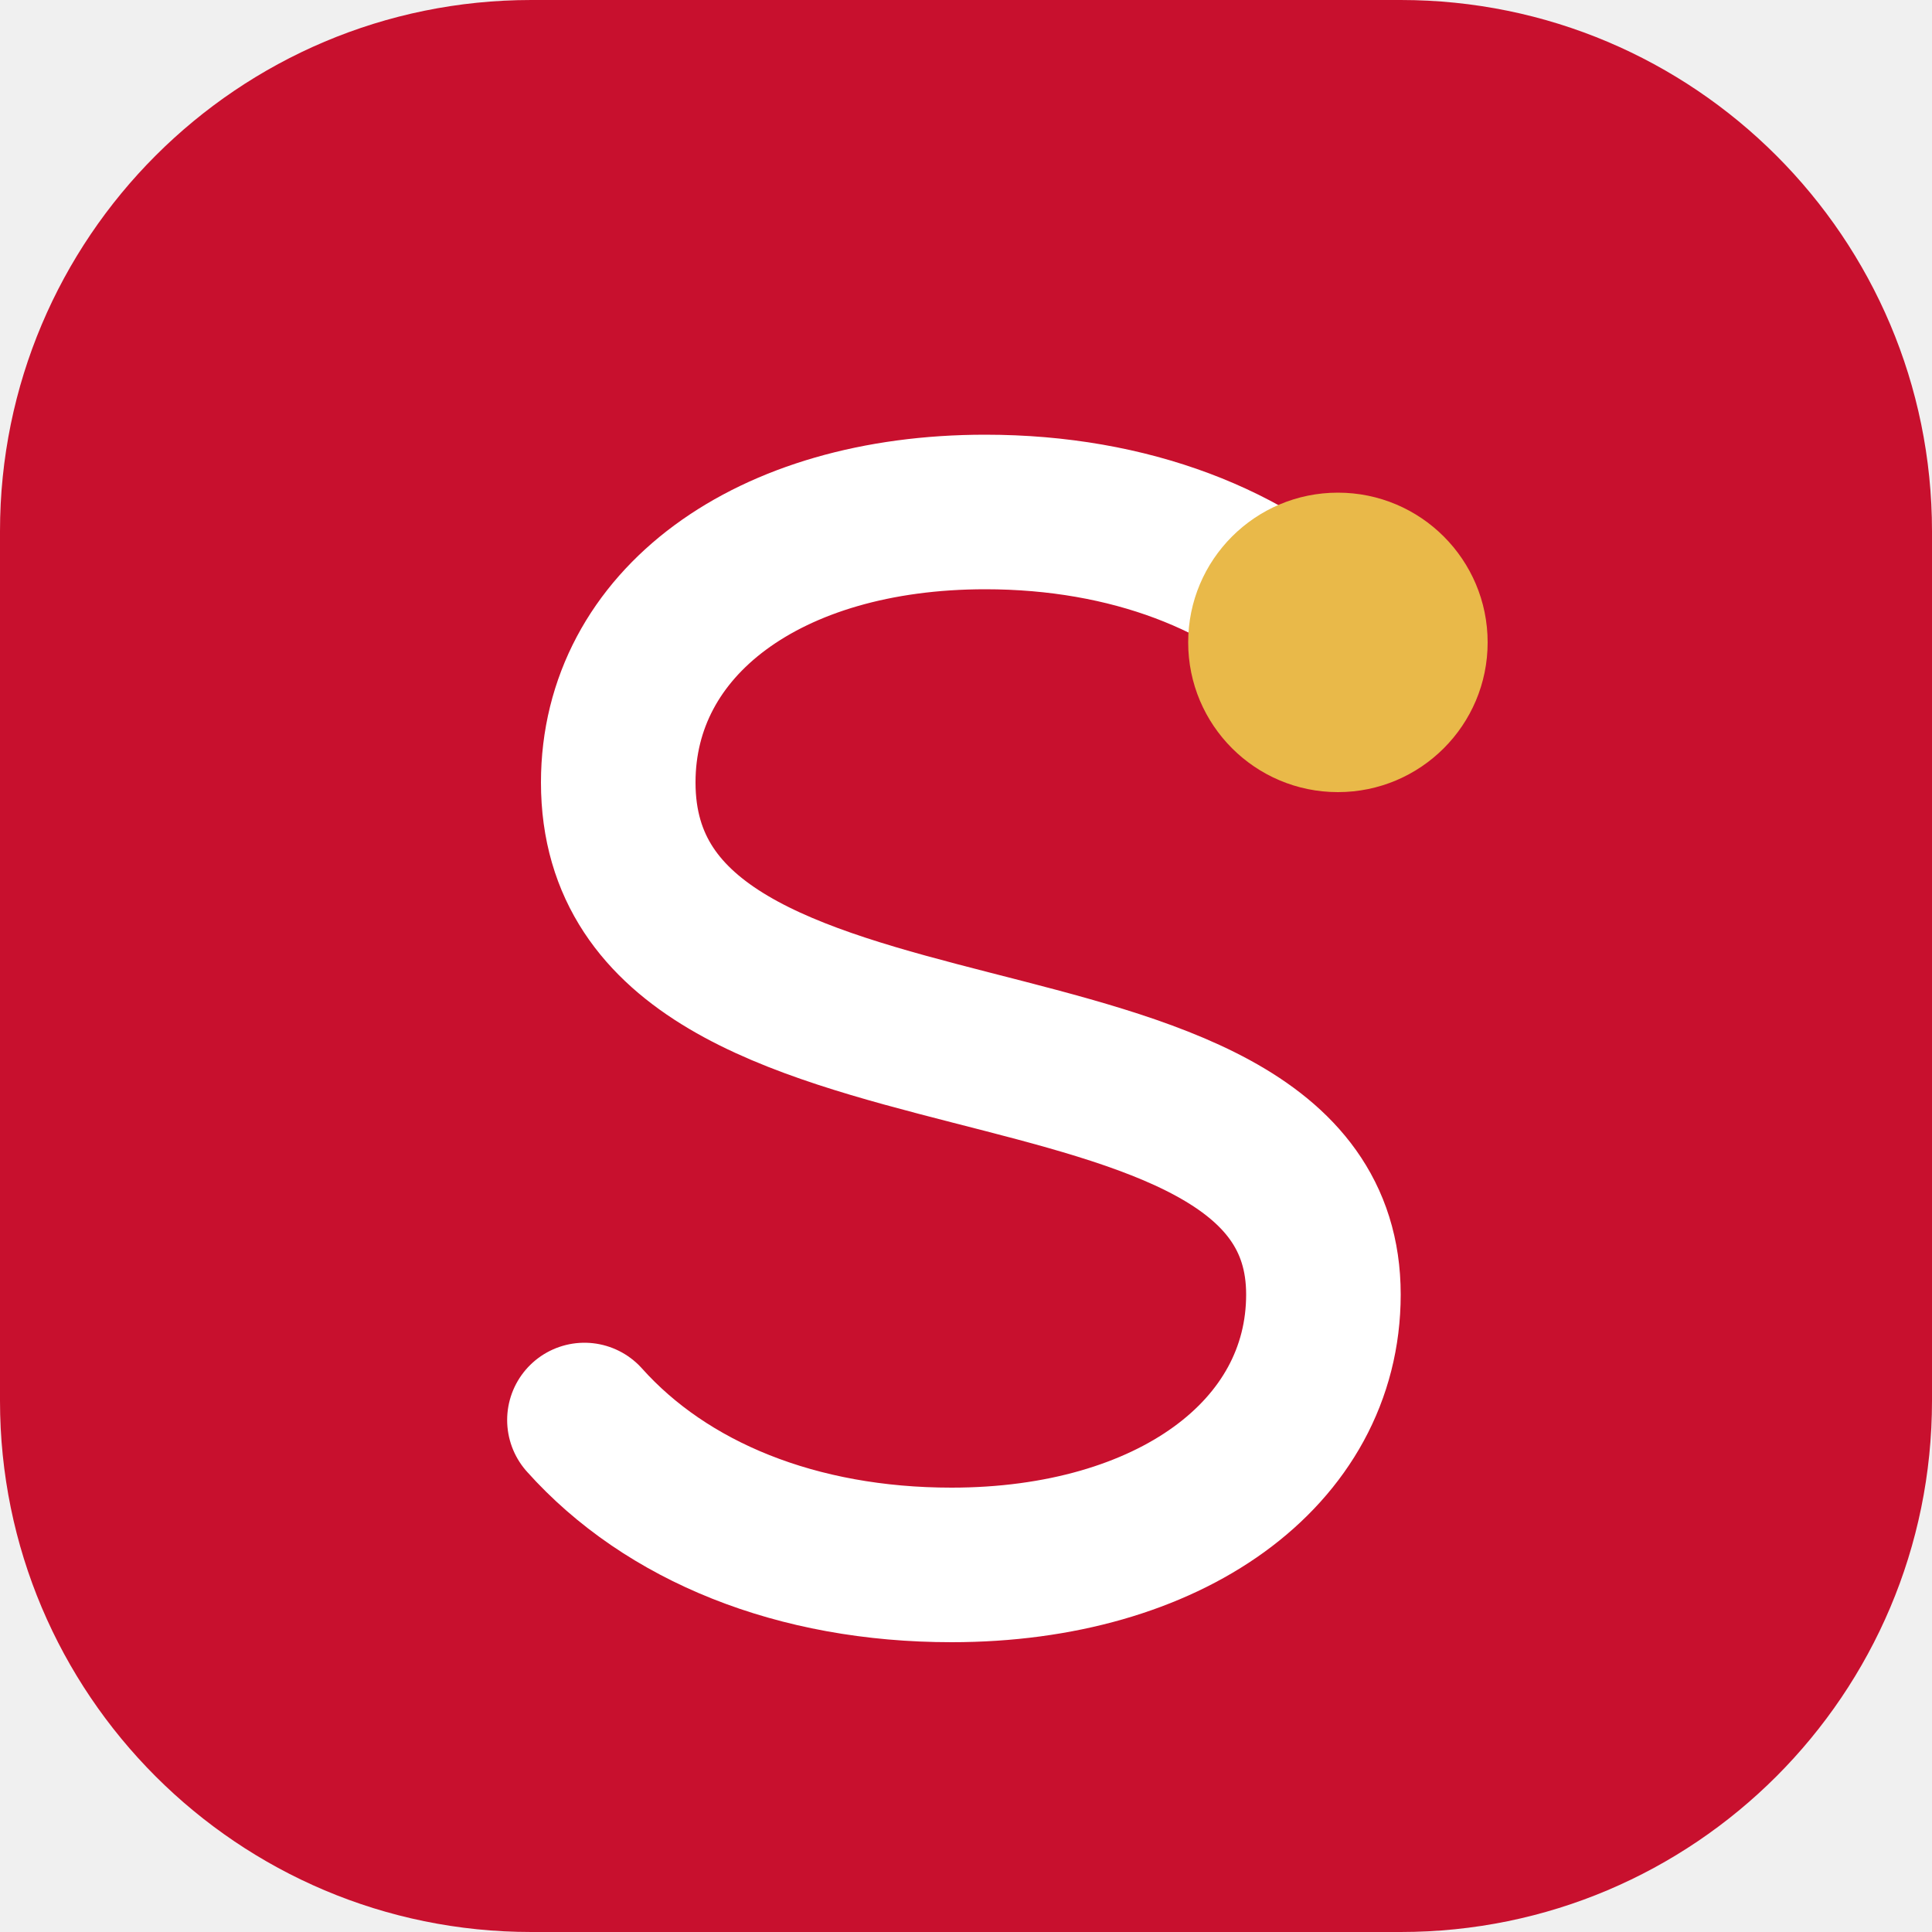
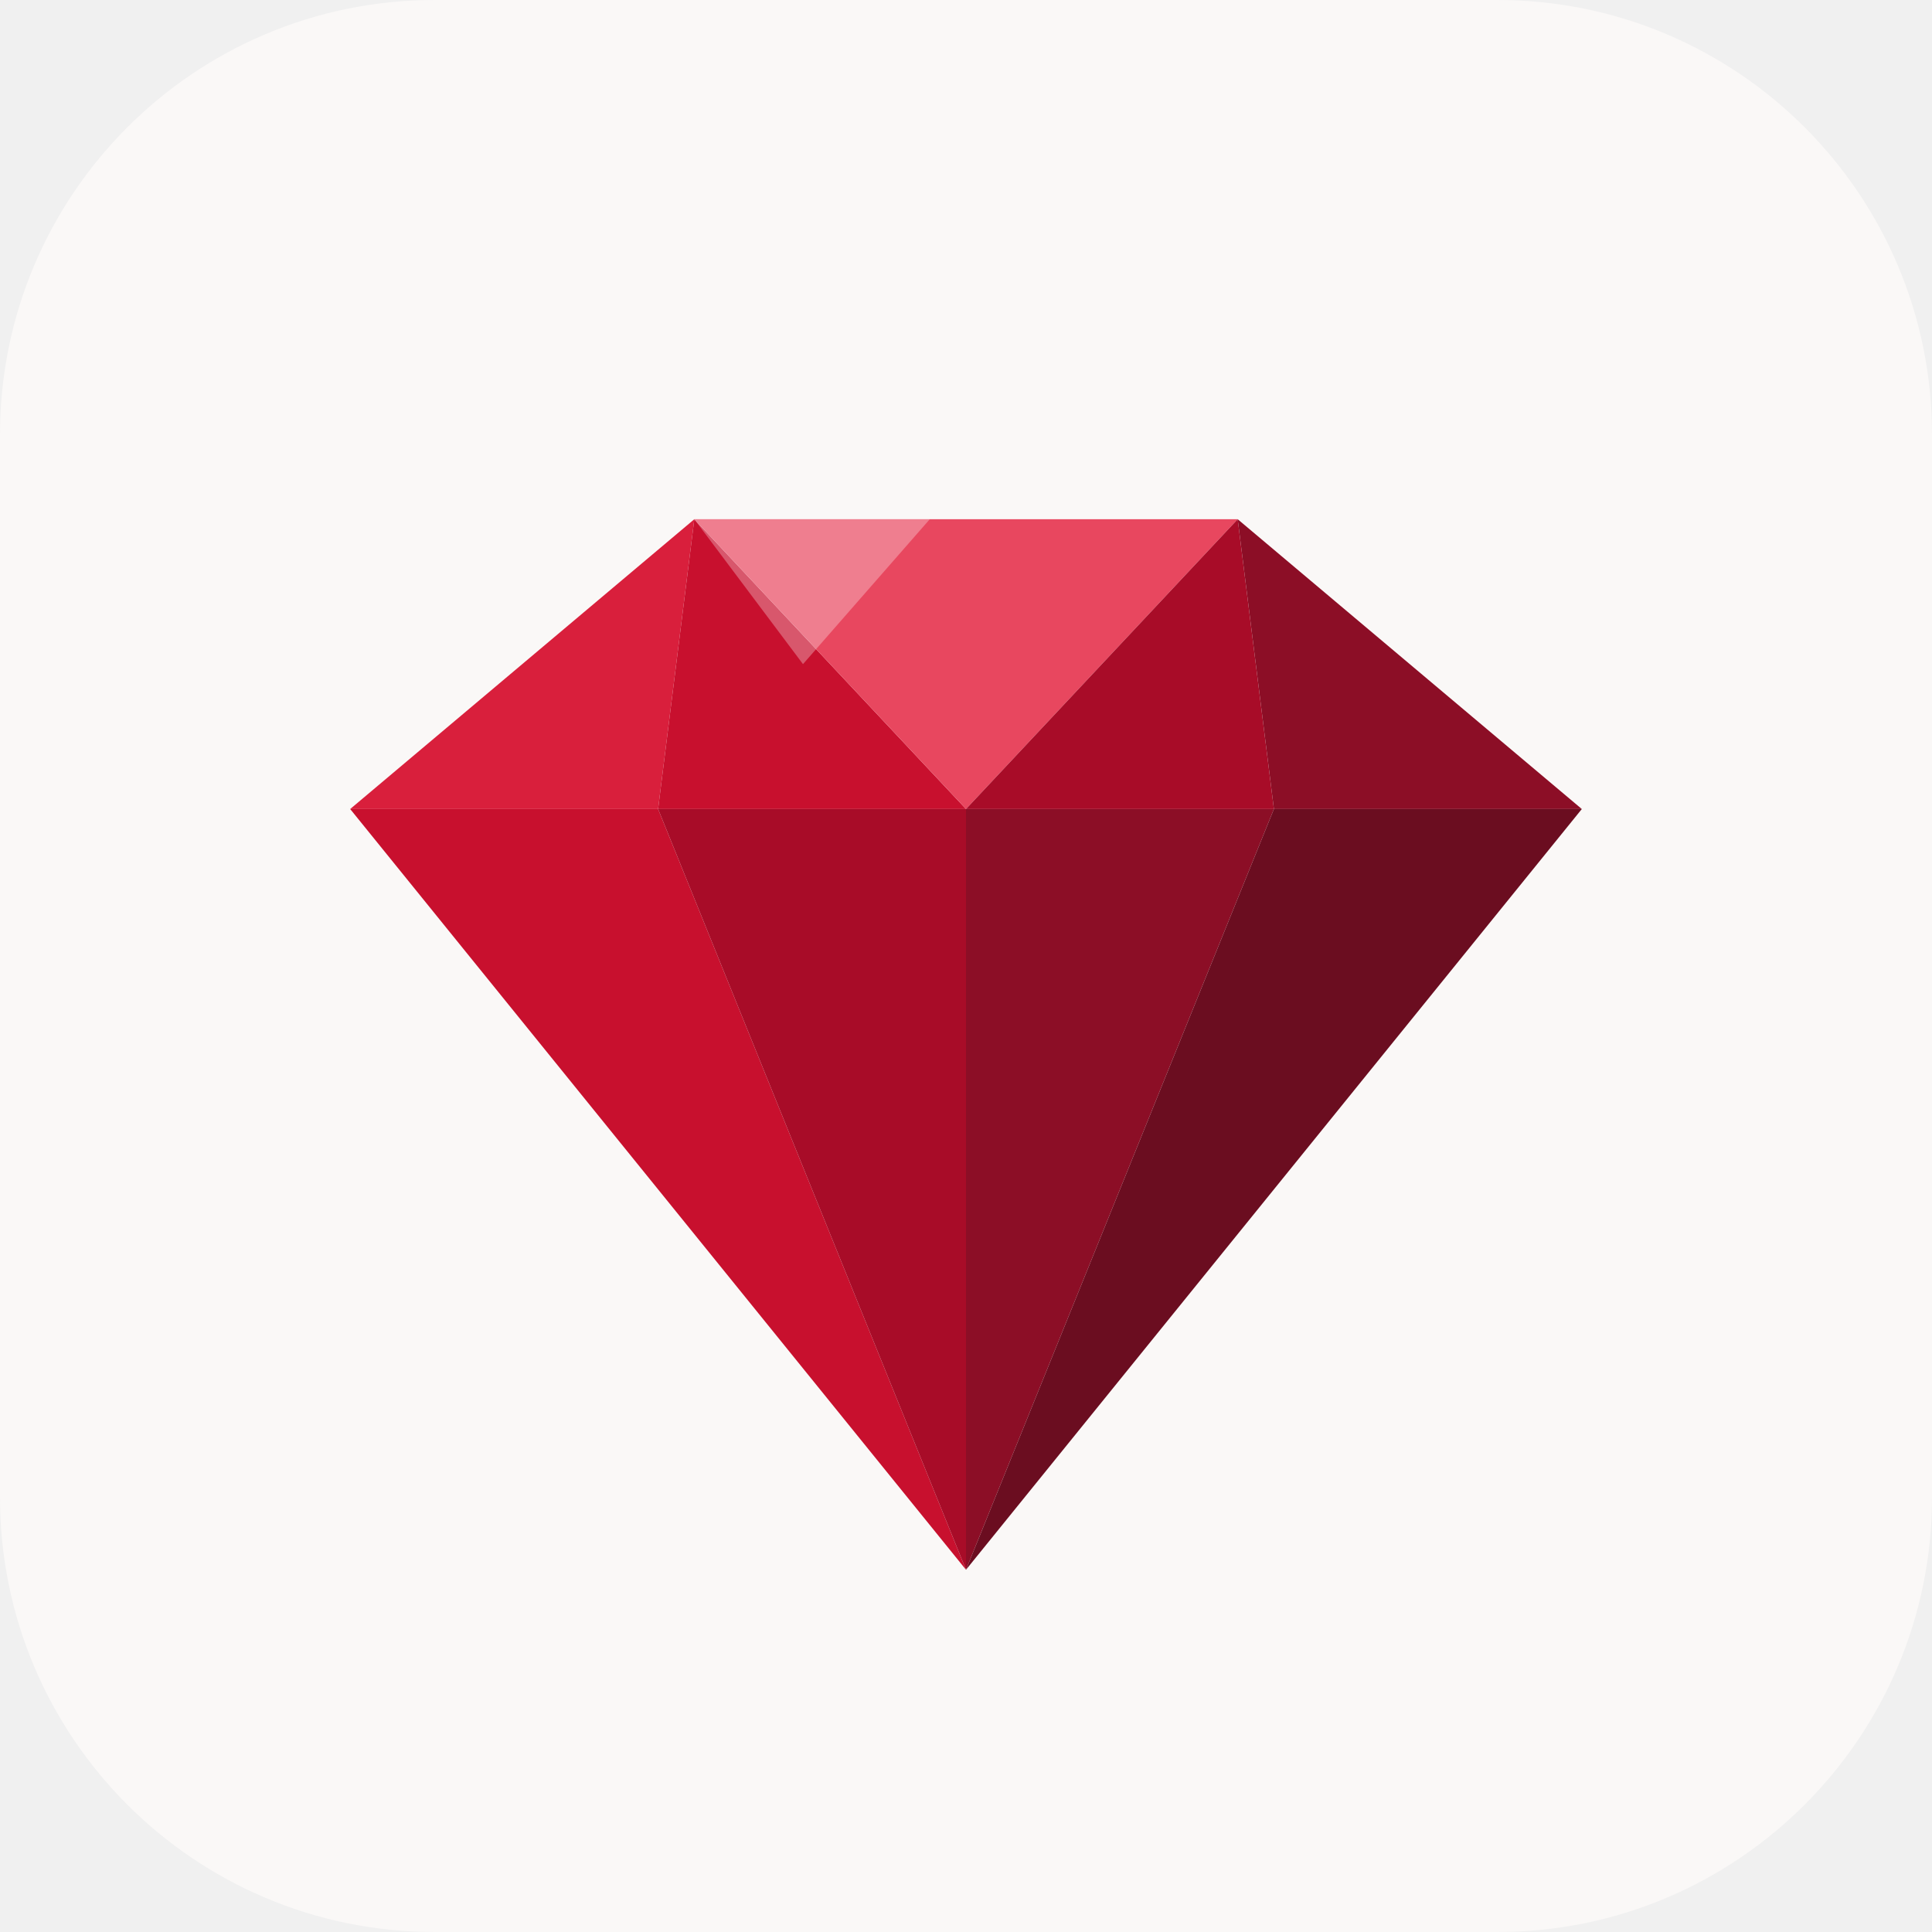
<svg xmlns="http://www.w3.org/2000/svg" width="512" height="512" viewBox="0 0 40 40" fill="none">
-   <rect width="40" height="40" rx="11" fill="#c8102e" />
-   <path d="M27.5 13.2c-1.6-1.6-4.1-2.6-7.1-2.6-4.5 0-7.6 2.3-7.6 5.6 0 7.1 14.6 4 14.6 10.6 0 3.3-3.2 5.6-7.7 5.6-3.2 0-5.9-1.1-7.6-3" stroke="#ffffff" stroke-width="3.2" stroke-linecap="round" />
-   <circle cx="27.7" cy="13.3" r="3.1" fill="#e9b949" />
+   <rect width="40" height="40" rx="9" fill="#faf8f7" />
+   <g transform="translate(5 5.5) scale(0.75)">
+     <path d="M3 15 12.5 7 11.5 15Z" fill="#d91f3c" />
+     <path d="M12.5 7 20 15H11.5Z" fill="#c8102e" />
+     <path d="M12.5 7H27.5L20 15Z" fill="#e8475f" />
+     <path d="M27.5 7 28.5 15H20Z" fill="#a80c28" />
+     <path d="M27.5 7 37 15H28.5Z" fill="#8c0e26" />
+     <path d="M3 15H11.5L20 36Z" fill="#c8102e" />
+     <path d="M11.5 15H20V36Z" fill="#a80c28" />
+     <path d="M20 15H28.5L20 36Z" fill="#8c0e26" />
+     <path d="M28.5 15H37L20 36Z" fill="#6b0d20" />
+     <path d="M12.5 7H19L15.5 11Z" fill="#ffffff" fill-opacity="0.3" />
+   </g>
</svg>
